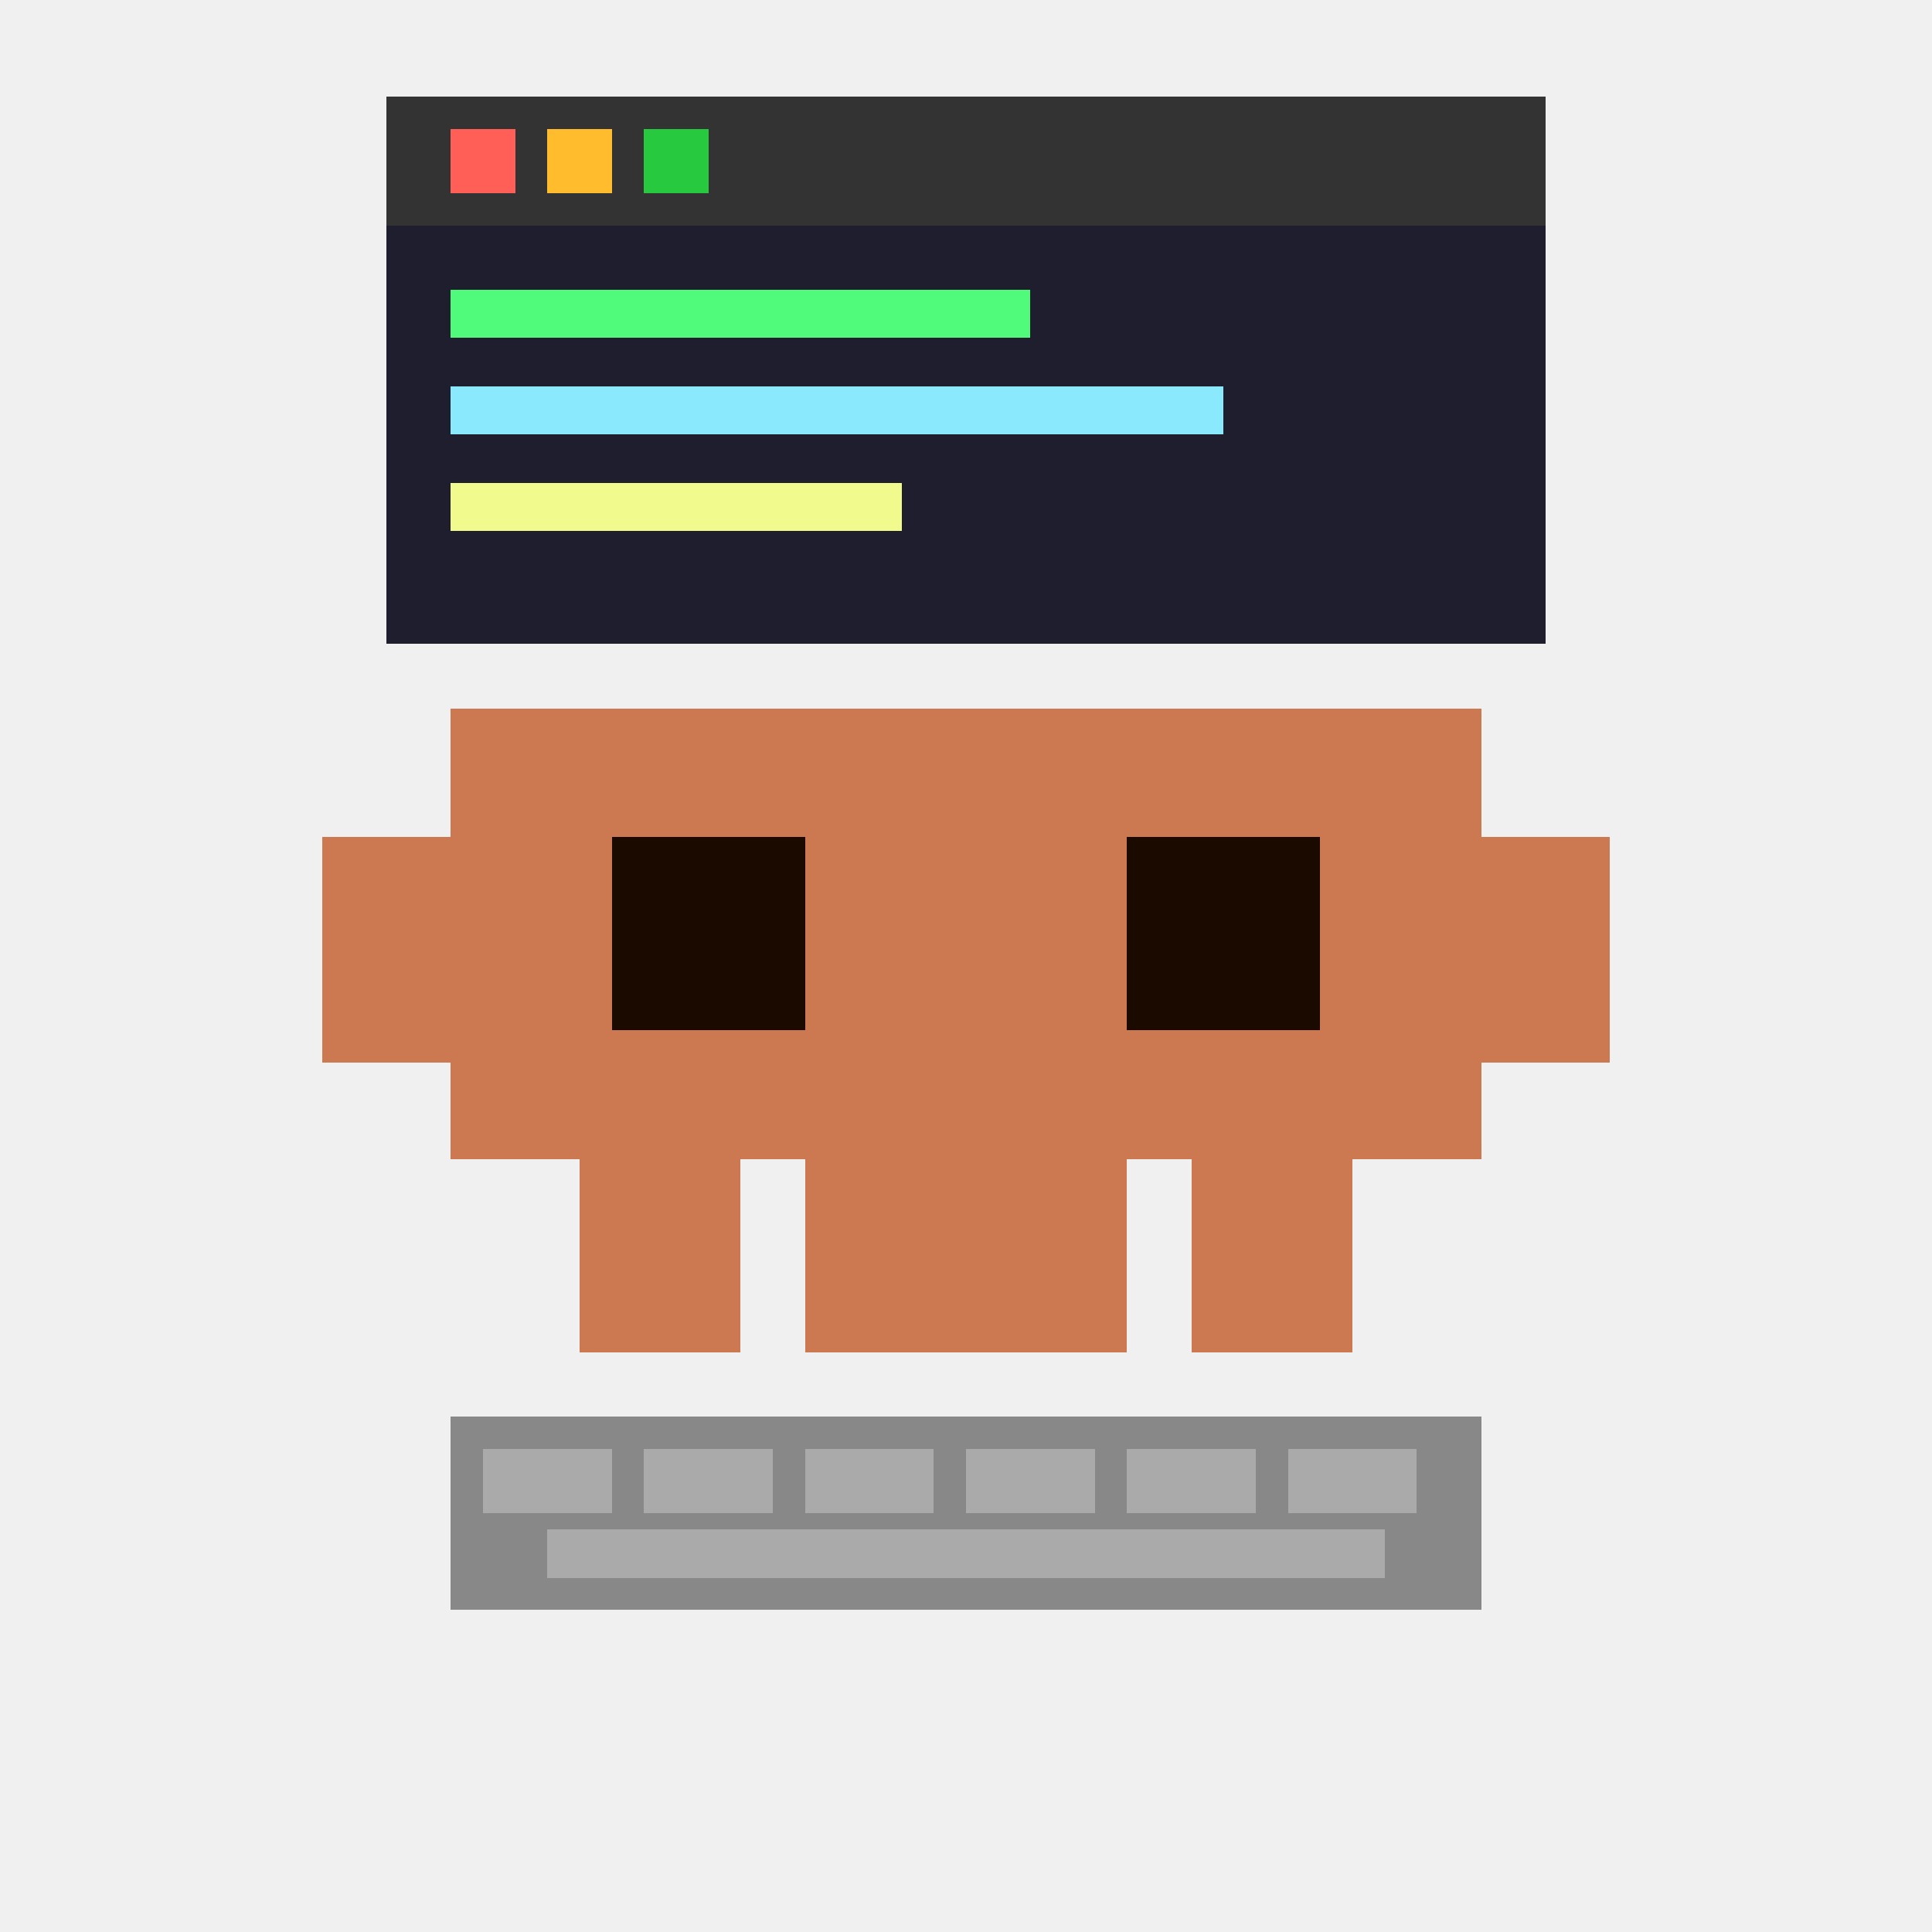
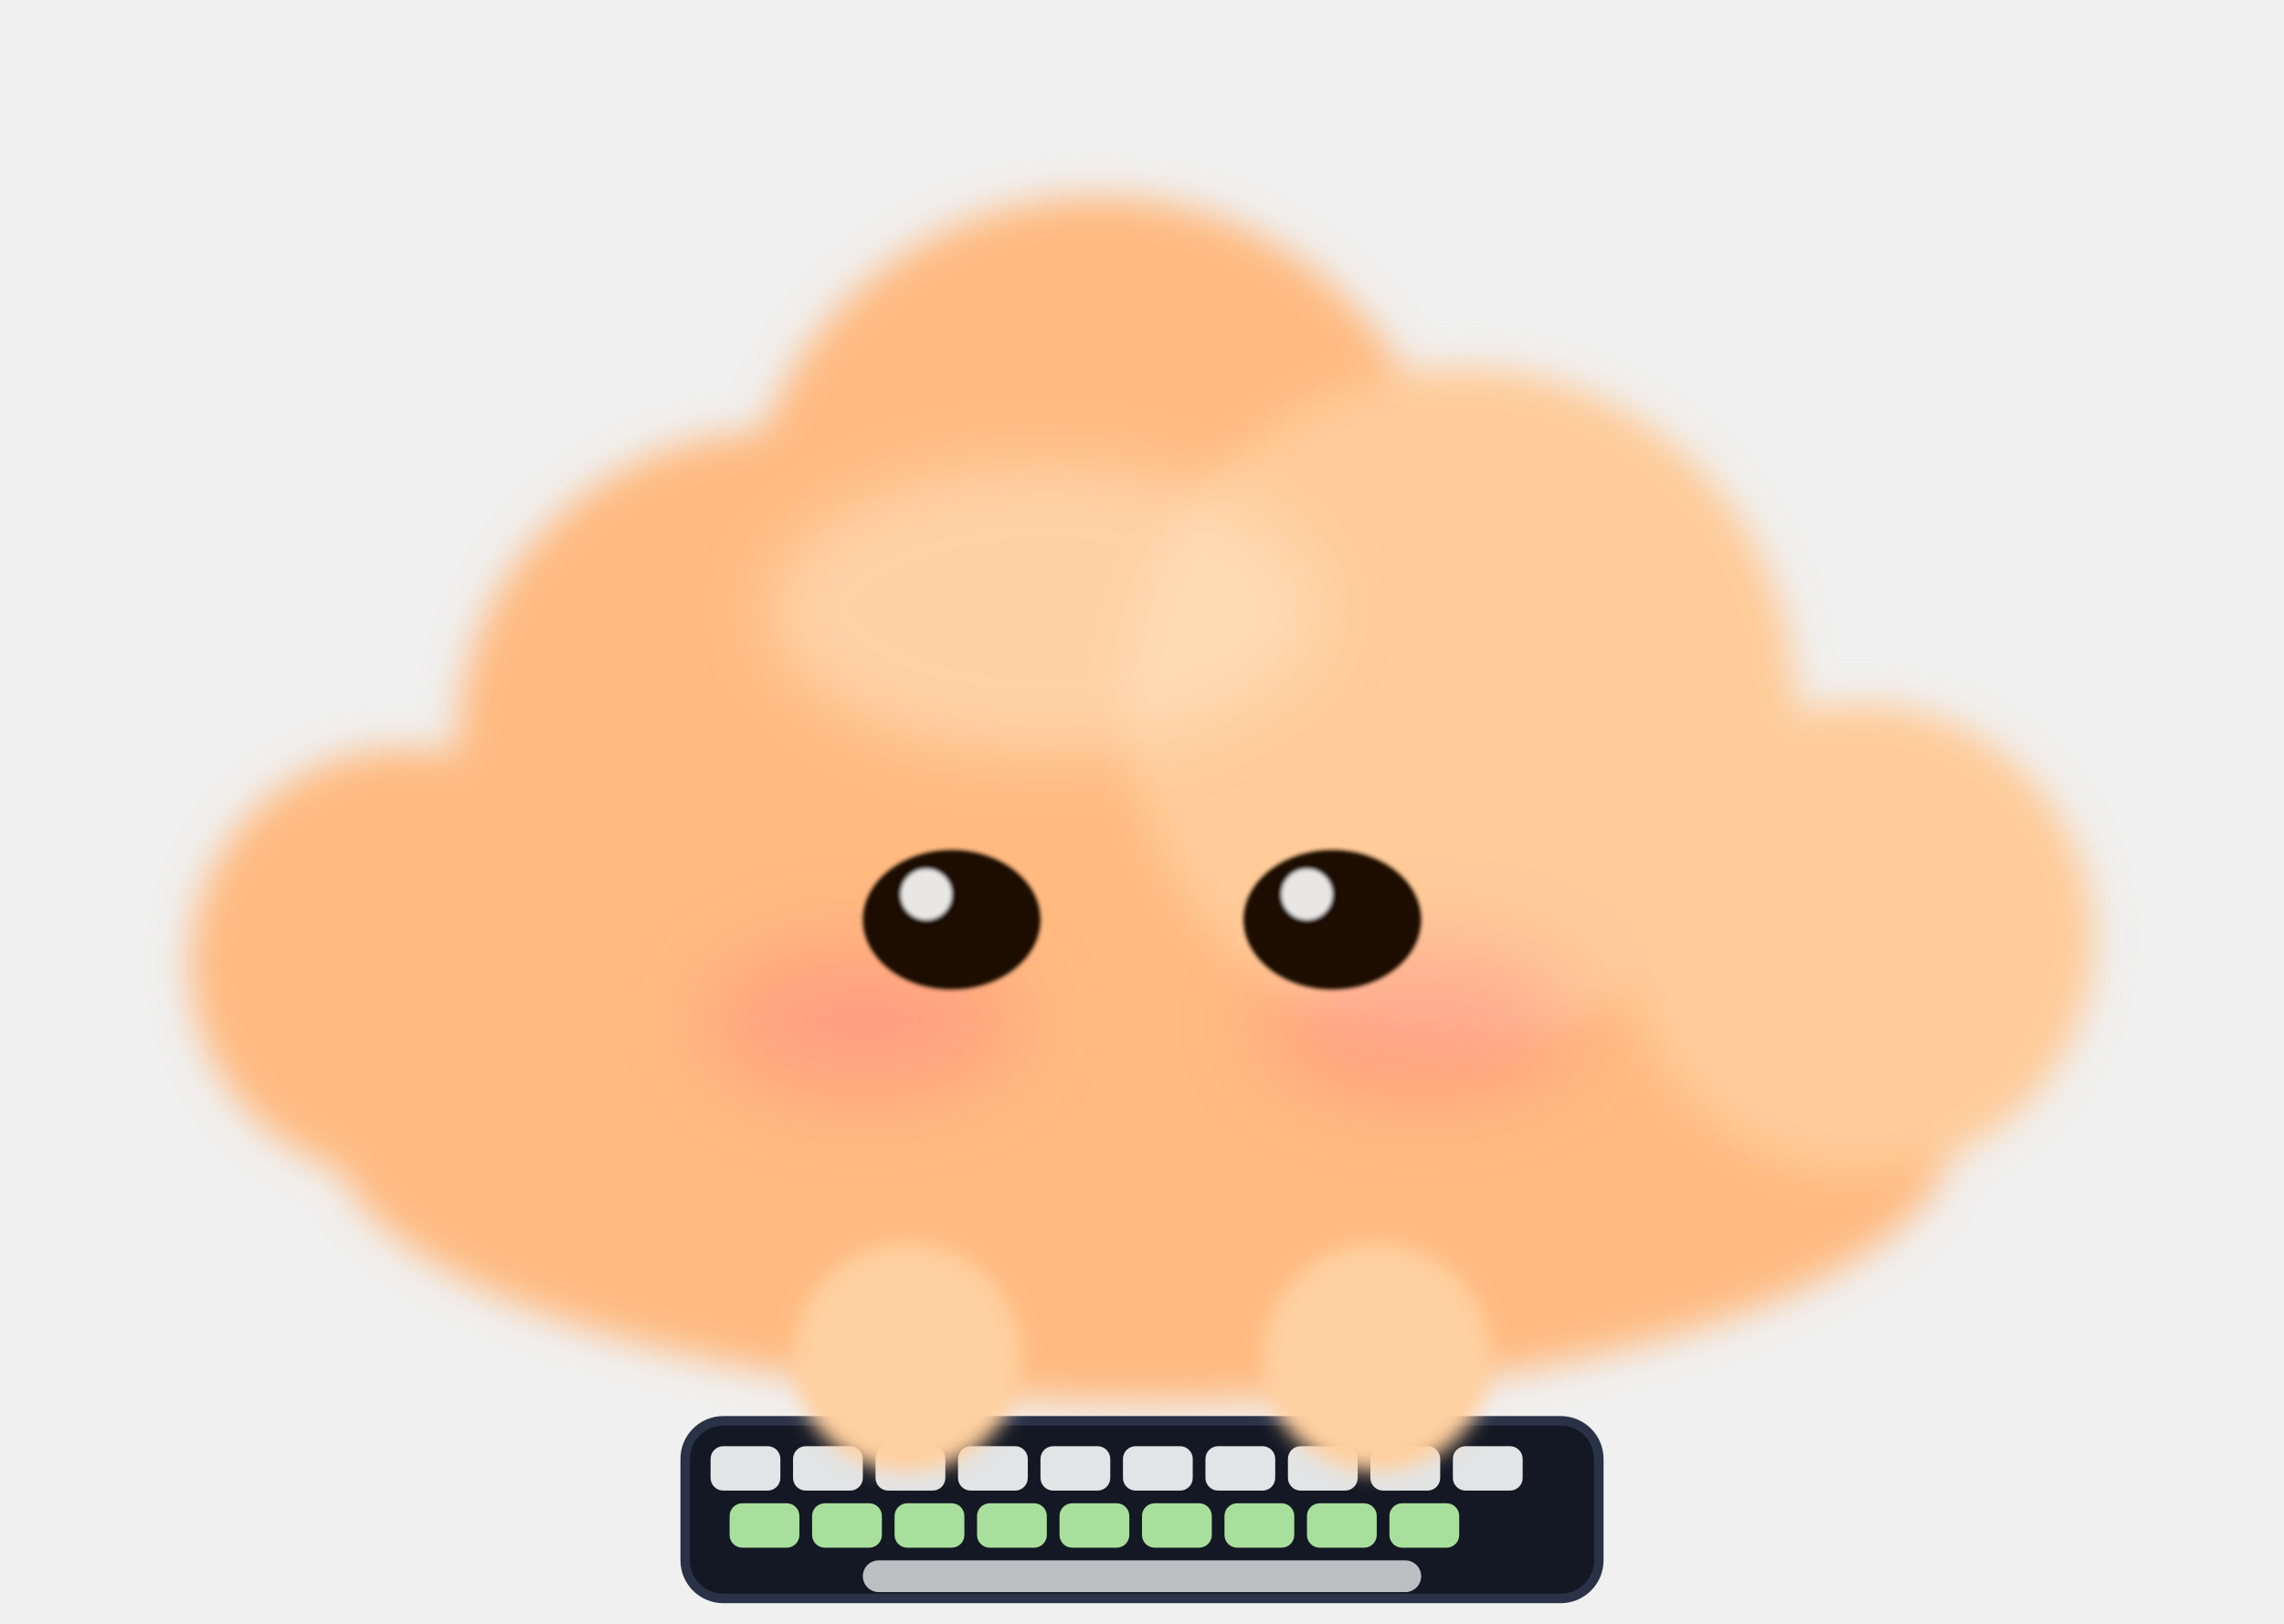
- <svg xmlns="http://www.w3.org/2000/svg" viewBox="0 0 120 120" width="120" height="120" shape-rendering="crispEdges">
-   <g id="root">
-     <rect x="24" y="6" width="72" height="34" fill="#1E1E2E" />
-     <rect x="24" y="6" width="72" height="8" fill="#333333" />
-     <rect x="28" y="8" width="4" height="4" fill="#FF5F56" />
-     <rect x="34" y="8" width="4" height="4" fill="#FFBD2E" />
-     <rect x="40" y="8" width="4" height="4" fill="#27C93F" />
-     <rect x="28" y="18" width="36" height="3" fill="#50FA7B" />
-     <rect x="28" y="24" width="48" height="3" fill="#8BE9FD" />
-     <rect x="28" y="30" width="28" height="3" fill="#F1FA8C" />
-     <rect x="28" y="44" width="64" height="28" fill="#CC7850" />
-     <rect x="20" y="52" width="8" height="14" fill="#CC7850" />
-     <rect x="92" y="52" width="8" height="14" fill="#CC7850" />
-     <rect x="38" y="52" width="12" height="12" fill="#1A0A00" />
-     <rect x="70" y="52" width="12" height="12" fill="#1A0A00" />
-     <g>
-       <animateTransform attributeName="transform" type="translate" values="0,0;0,-4;0,0" dur="0.35s" repeatCount="indefinite" />
-       <rect x="36" y="72" width="10" height="12" fill="#CC7850" />
-       <rect x="50" y="72" width="10" height="12" fill="#CC7850" />
+ <svg xmlns="http://www.w3.org/2000/svg" width="360" height="256" viewBox="0 0 360 256" aria-label="Working">
+   <defs>
+     <filter id="fC" x="-15%" y="-15%" width="130%" height="130%">
+       <feGaussianBlur stdDeviation="3" />
+     </filter>
+     <filter id="fG" x="-60%" y="-60%" width="220%" height="220%">
+       <feGaussianBlur stdDeviation="5" />
+     </filter>
+     <filter id="fB" x="-100%" y="-100%" width="300%" height="300%">
+       <feGaussianBlur stdDeviation="7" />
+     </filter>
+     <filter id="fF" x="-20%" y="-20%" width="140%" height="140%">
+       <feGaussianBlur stdDeviation="0.3" />
+     </filter>
+     <filter id="fH" x="-30%" y="-30%" width="160%" height="160%">
+       <feGaussianBlur stdDeviation="1.5" />
+     </filter>
+   </defs>
+   <style>
+     .cloud{animation:float 3.8s ease-in-out infinite}
+     @keyframes float{0%,100%{transform:translateY(0)}50%{transform:translateY(-10px)}}
+     .el,.er{transform-box:fill-box;transform-origin:center;animation:blink 5.2s ease-in-out infinite}
+     @keyframes blink{0%,82%,100%{transform:scaleY(1)}88%{transform:scaleY(.06)}93%{transform:scaleY(1)}}
+     #htl{transform-box:fill-box;transform-origin:center bottom;animation:tapL .55s ease-in-out infinite}
+     #htr{transform-box:fill-box;transform-origin:center bottom;animation:tapR .55s ease-in-out infinite}
+     @keyframes tapL{0%,40%,100%{transform:translateY(0)}20%{transform:translateY(7px)}}
+     @keyframes tapR{0%,60%{transform:translateY(0)}80%{transform:translateY(7px)}100%{transform:translateY(0)}}
+   </style>
+   <g class="cloud">
+     <g filter="url(#fC)">
+       <ellipse cx="180" cy="178" rx="128" ry="43" fill="#FFBA80" />
+       <circle cx="64" cy="152" r="34" fill="#FFBA80" />
+       <circle cx="122" cy="118" r="50" fill="#FFBA80" />
+       <circle cx="173" cy="87" r="56" fill="#FFBA80" />
+       <circle cx="230" cy="111" r="53" fill="#FFCB98" />
+       <circle cx="293" cy="148" r="37" fill="#FFCB98" />
    </g>
-     <g>
-       <animateTransform attributeName="transform" type="translate" values="0,-4;0,0;0,-4" dur="0.35s" repeatCount="indefinite" />
-       <rect x="60" y="72" width="10" height="12" fill="#CC7850" />
-       <rect x="74" y="72" width="10" height="12" fill="#CC7850" />
+     <g filter="url(#fG)">
+       <ellipse cx="165" cy="96" rx="44" ry="23" fill="#FFE8CC" opacity="0.52" />
    </g>
-     <rect x="28" y="88" width="64" height="12" fill="#888888" />
-     <rect x="30" y="90" width="8" height="4" fill="#AAAAAA" />
-     <rect x="40" y="90" width="8" height="4" fill="#AAAAAA" />
-     <rect x="50" y="90" width="8" height="4" fill="#AAAAAA" />
-     <rect x="60" y="90" width="8" height="4" fill="#AAAAAA" />
-     <rect x="70" y="90" width="8" height="4" fill="#AAAAAA" />
-     <rect x="80" y="90" width="8" height="4" fill="#AAAAAA" />
-     <rect x="34" y="95" width="52" height="3" fill="#AAAAAA" />
+     <rect x="108" y="224" width="144" height="28" rx="6" fill="#141824" stroke="#2A3248" stroke-width="1.5" />
+     <rect x="112" y="228" width="11" height="7" rx="2" fill="#FFFFFF" opacity="0.88" />
+     <rect x="125" y="228" width="11" height="7" rx="2" fill="#FFFFFF" opacity="0.88" />
+     <rect x="138" y="228" width="11" height="7" rx="2" fill="#FFFFFF" opacity="0.88" />
+     <rect x="151" y="228" width="11" height="7" rx="2" fill="#FFFFFF" opacity="0.88" />
+     <rect x="164" y="228" width="11" height="7" rx="2" fill="#FFFFFF" opacity="0.88" />
+     <rect x="177" y="228" width="11" height="7" rx="2" fill="#FFFFFF" opacity="0.88" />
+     <rect x="190" y="228" width="11" height="7" rx="2" fill="#FFFFFF" opacity="0.88" />
+     <rect x="203" y="228" width="11" height="7" rx="2" fill="#FFFFFF" opacity="0.88" />
+     <rect x="216" y="228" width="11" height="7" rx="2" fill="#FFFFFF" opacity="0.88" />
+     <rect x="229" y="228" width="11" height="7" rx="2" fill="#FFFFFF" opacity="0.88" />
+     <rect x="115" y="237" width="11" height="7" rx="2" fill="#B8F5A8" opacity="0.90" />
+     <rect x="128" y="237" width="11" height="7" rx="2" fill="#B8F5A8" opacity="0.90" />
+     <rect x="141" y="237" width="11" height="7" rx="2" fill="#B8F5A8" opacity="0.90" />
+     <rect x="154" y="237" width="11" height="7" rx="2" fill="#B8F5A8" opacity="0.90" />
+     <rect x="167" y="237" width="11" height="7" rx="2" fill="#B8F5A8" opacity="0.90" />
+     <rect x="180" y="237" width="11" height="7" rx="2" fill="#B8F5A8" opacity="0.90" />
+     <rect x="193" y="237" width="11" height="7" rx="2" fill="#B8F5A8" opacity="0.90" />
+     <rect x="206" y="237" width="11" height="7" rx="2" fill="#B8F5A8" opacity="0.90" />
+     <rect x="219" y="237" width="11" height="7" rx="2" fill="#B8F5A8" opacity="0.90" />
+     <rect x="136" y="246" width="88" height="5" rx="2.5" fill="#FFFFFF" opacity="0.72" />
+     <g id="htl" filter="url(#fH)">
+       <circle cx="143" cy="214" r="18" fill="#FFD0A0" />
+     </g>
+     <g id="htr" filter="url(#fH)">
+       <circle cx="217" cy="214" r="18" fill="#FFD0A0" />
+     </g>
+     <ellipse cx="136" cy="161" rx="24" ry="11" fill="#FF6080" opacity="0.32" filter="url(#fB)" />
+     <ellipse cx="224" cy="161" rx="24" ry="11" fill="#FF6080" opacity="0.32" filter="url(#fB)" />
+     <g class="el" filter="url(#fF)">
+       <g>
+         <ellipse cx="150" cy="145" rx="14" ry="11" fill="#1E0A00" />
+         <ellipse cx="146" cy="141" rx="4" ry="4" fill="#FFF" opacity="0.90" />
+       </g>
+     </g>
+     <g class="er" filter="url(#fF)">
+       <g>
+         <ellipse cx="210" cy="145" rx="14" ry="11" fill="#1E0A00" />
+         <ellipse cx="206" cy="141" rx="4" ry="4" fill="#FFF" opacity="0.90" />
+       </g>
+     </g>
+     <g filter="url(#fF)">
+       <line x1="170" y1="171" x2="190" y2="171" stroke="#1E0A00" stroke-width="2.4" stroke-linecap="round" />
+     </g>
  </g>
</svg>
